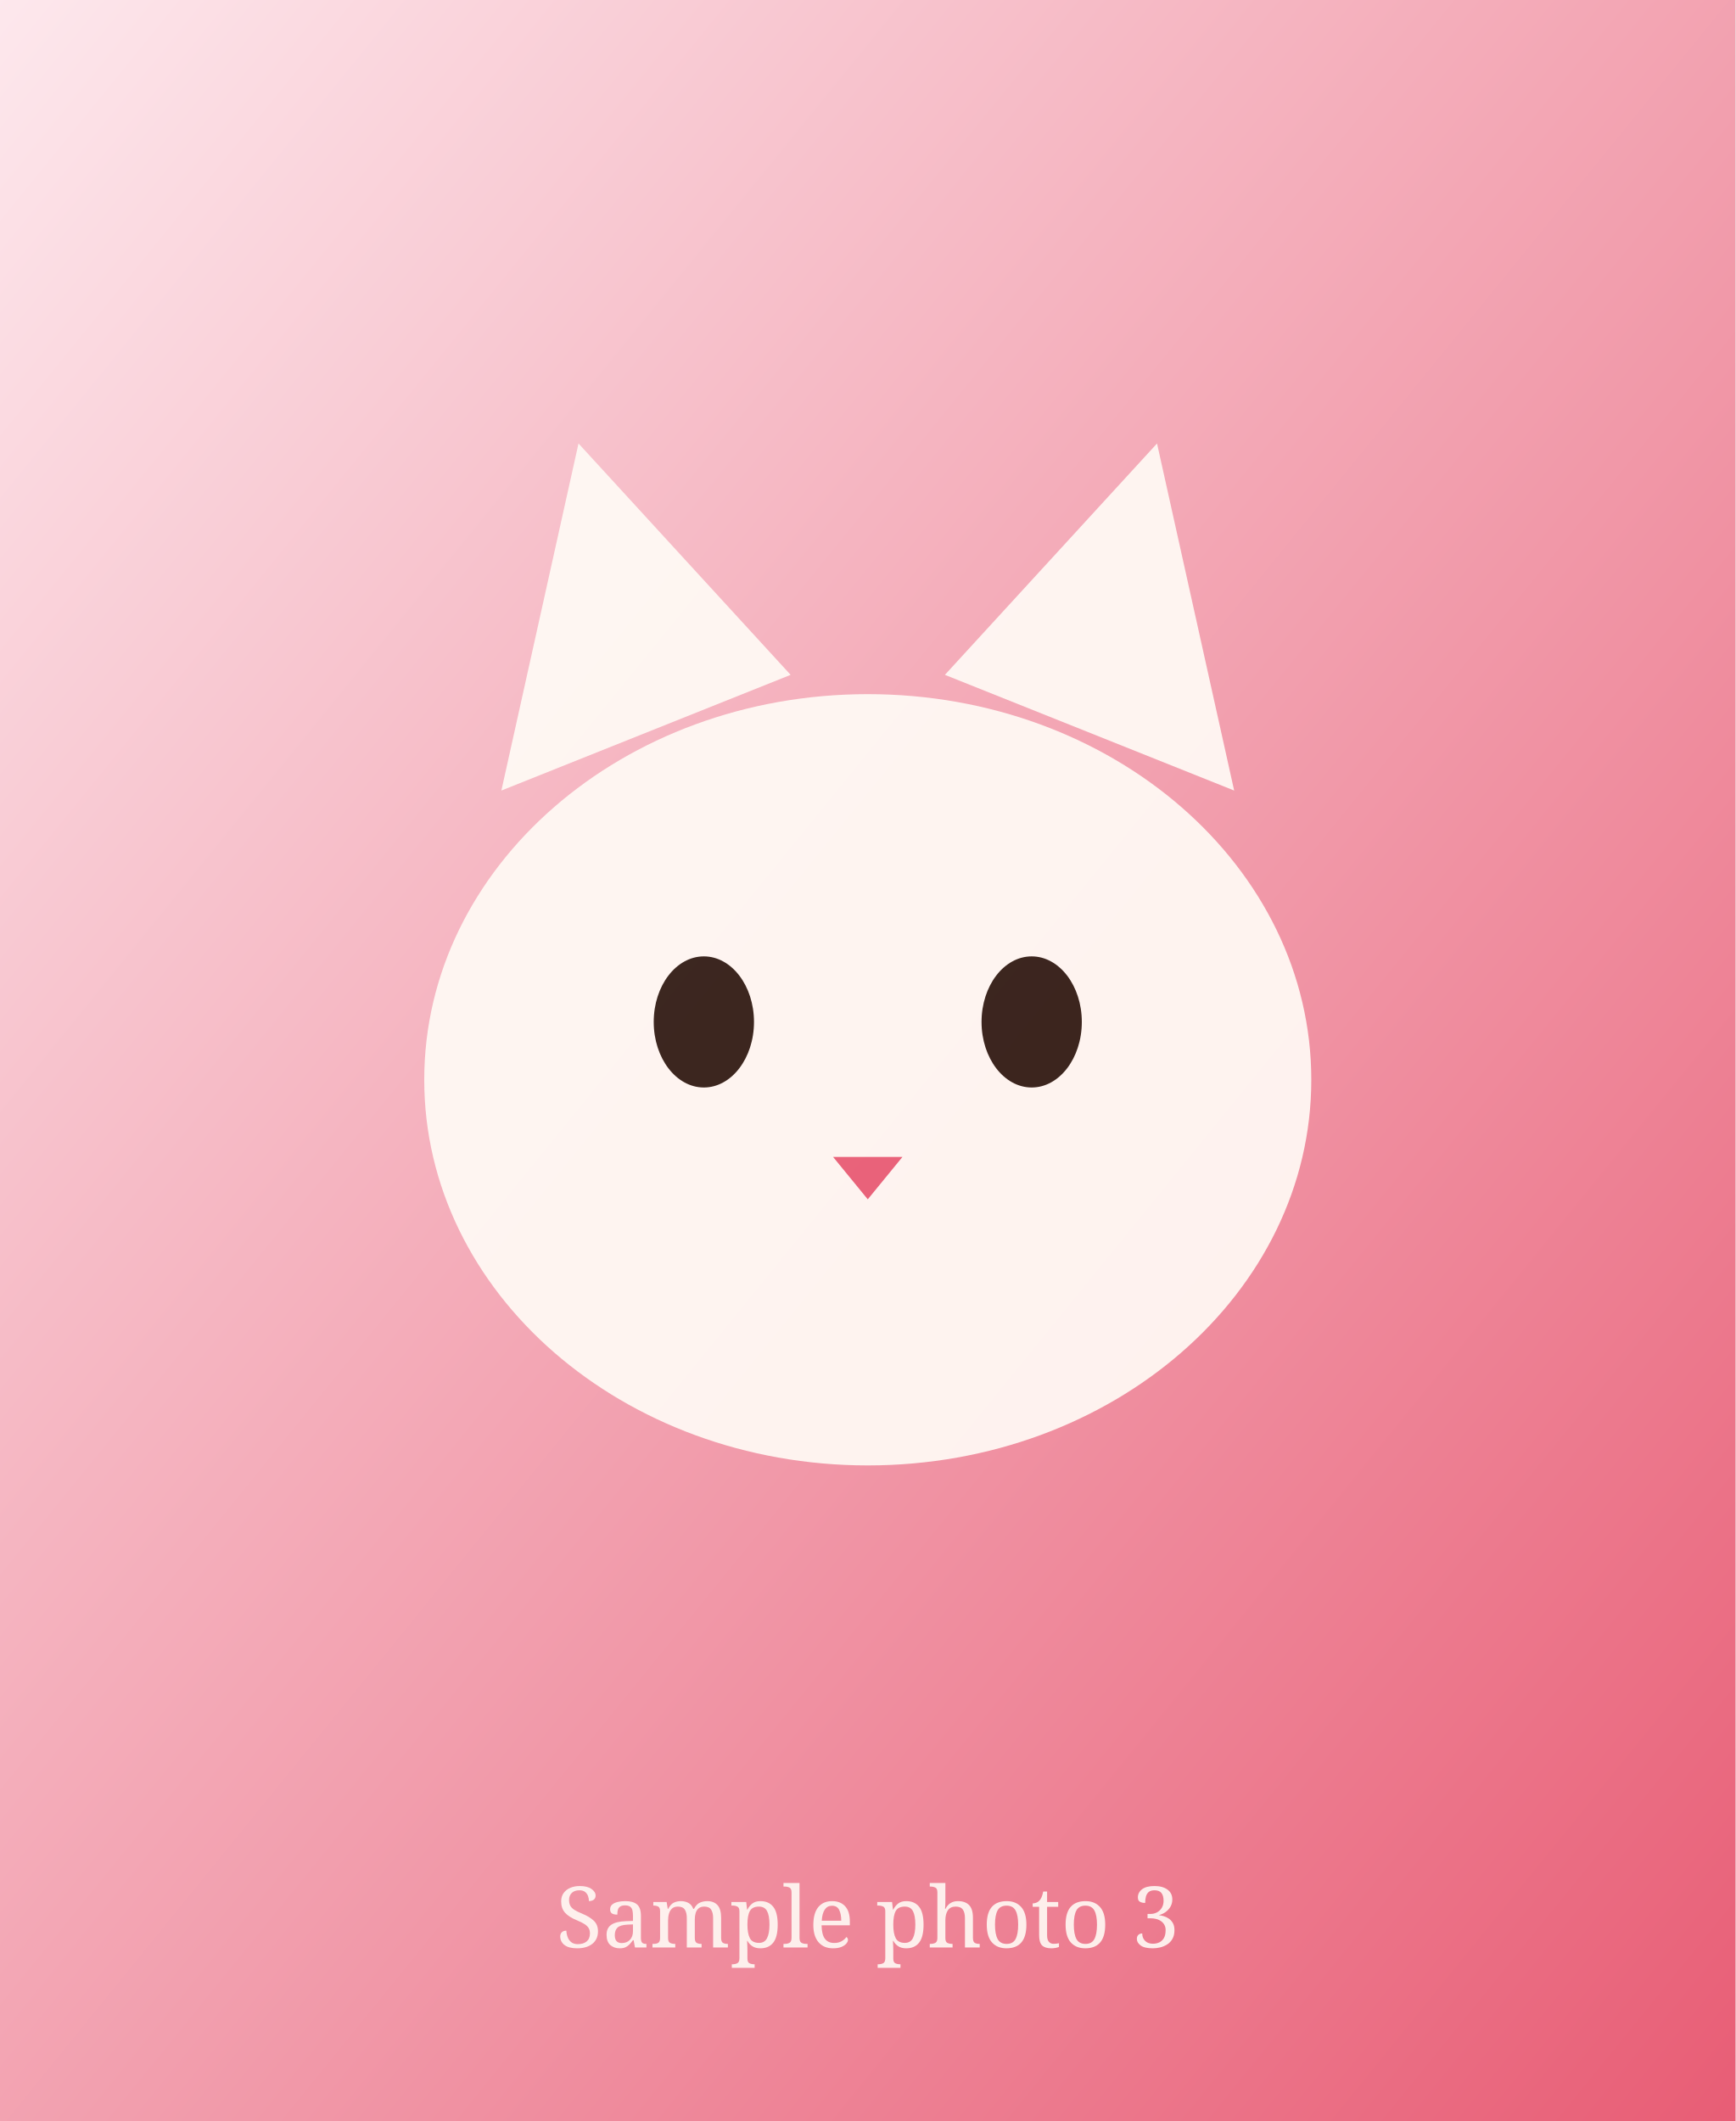
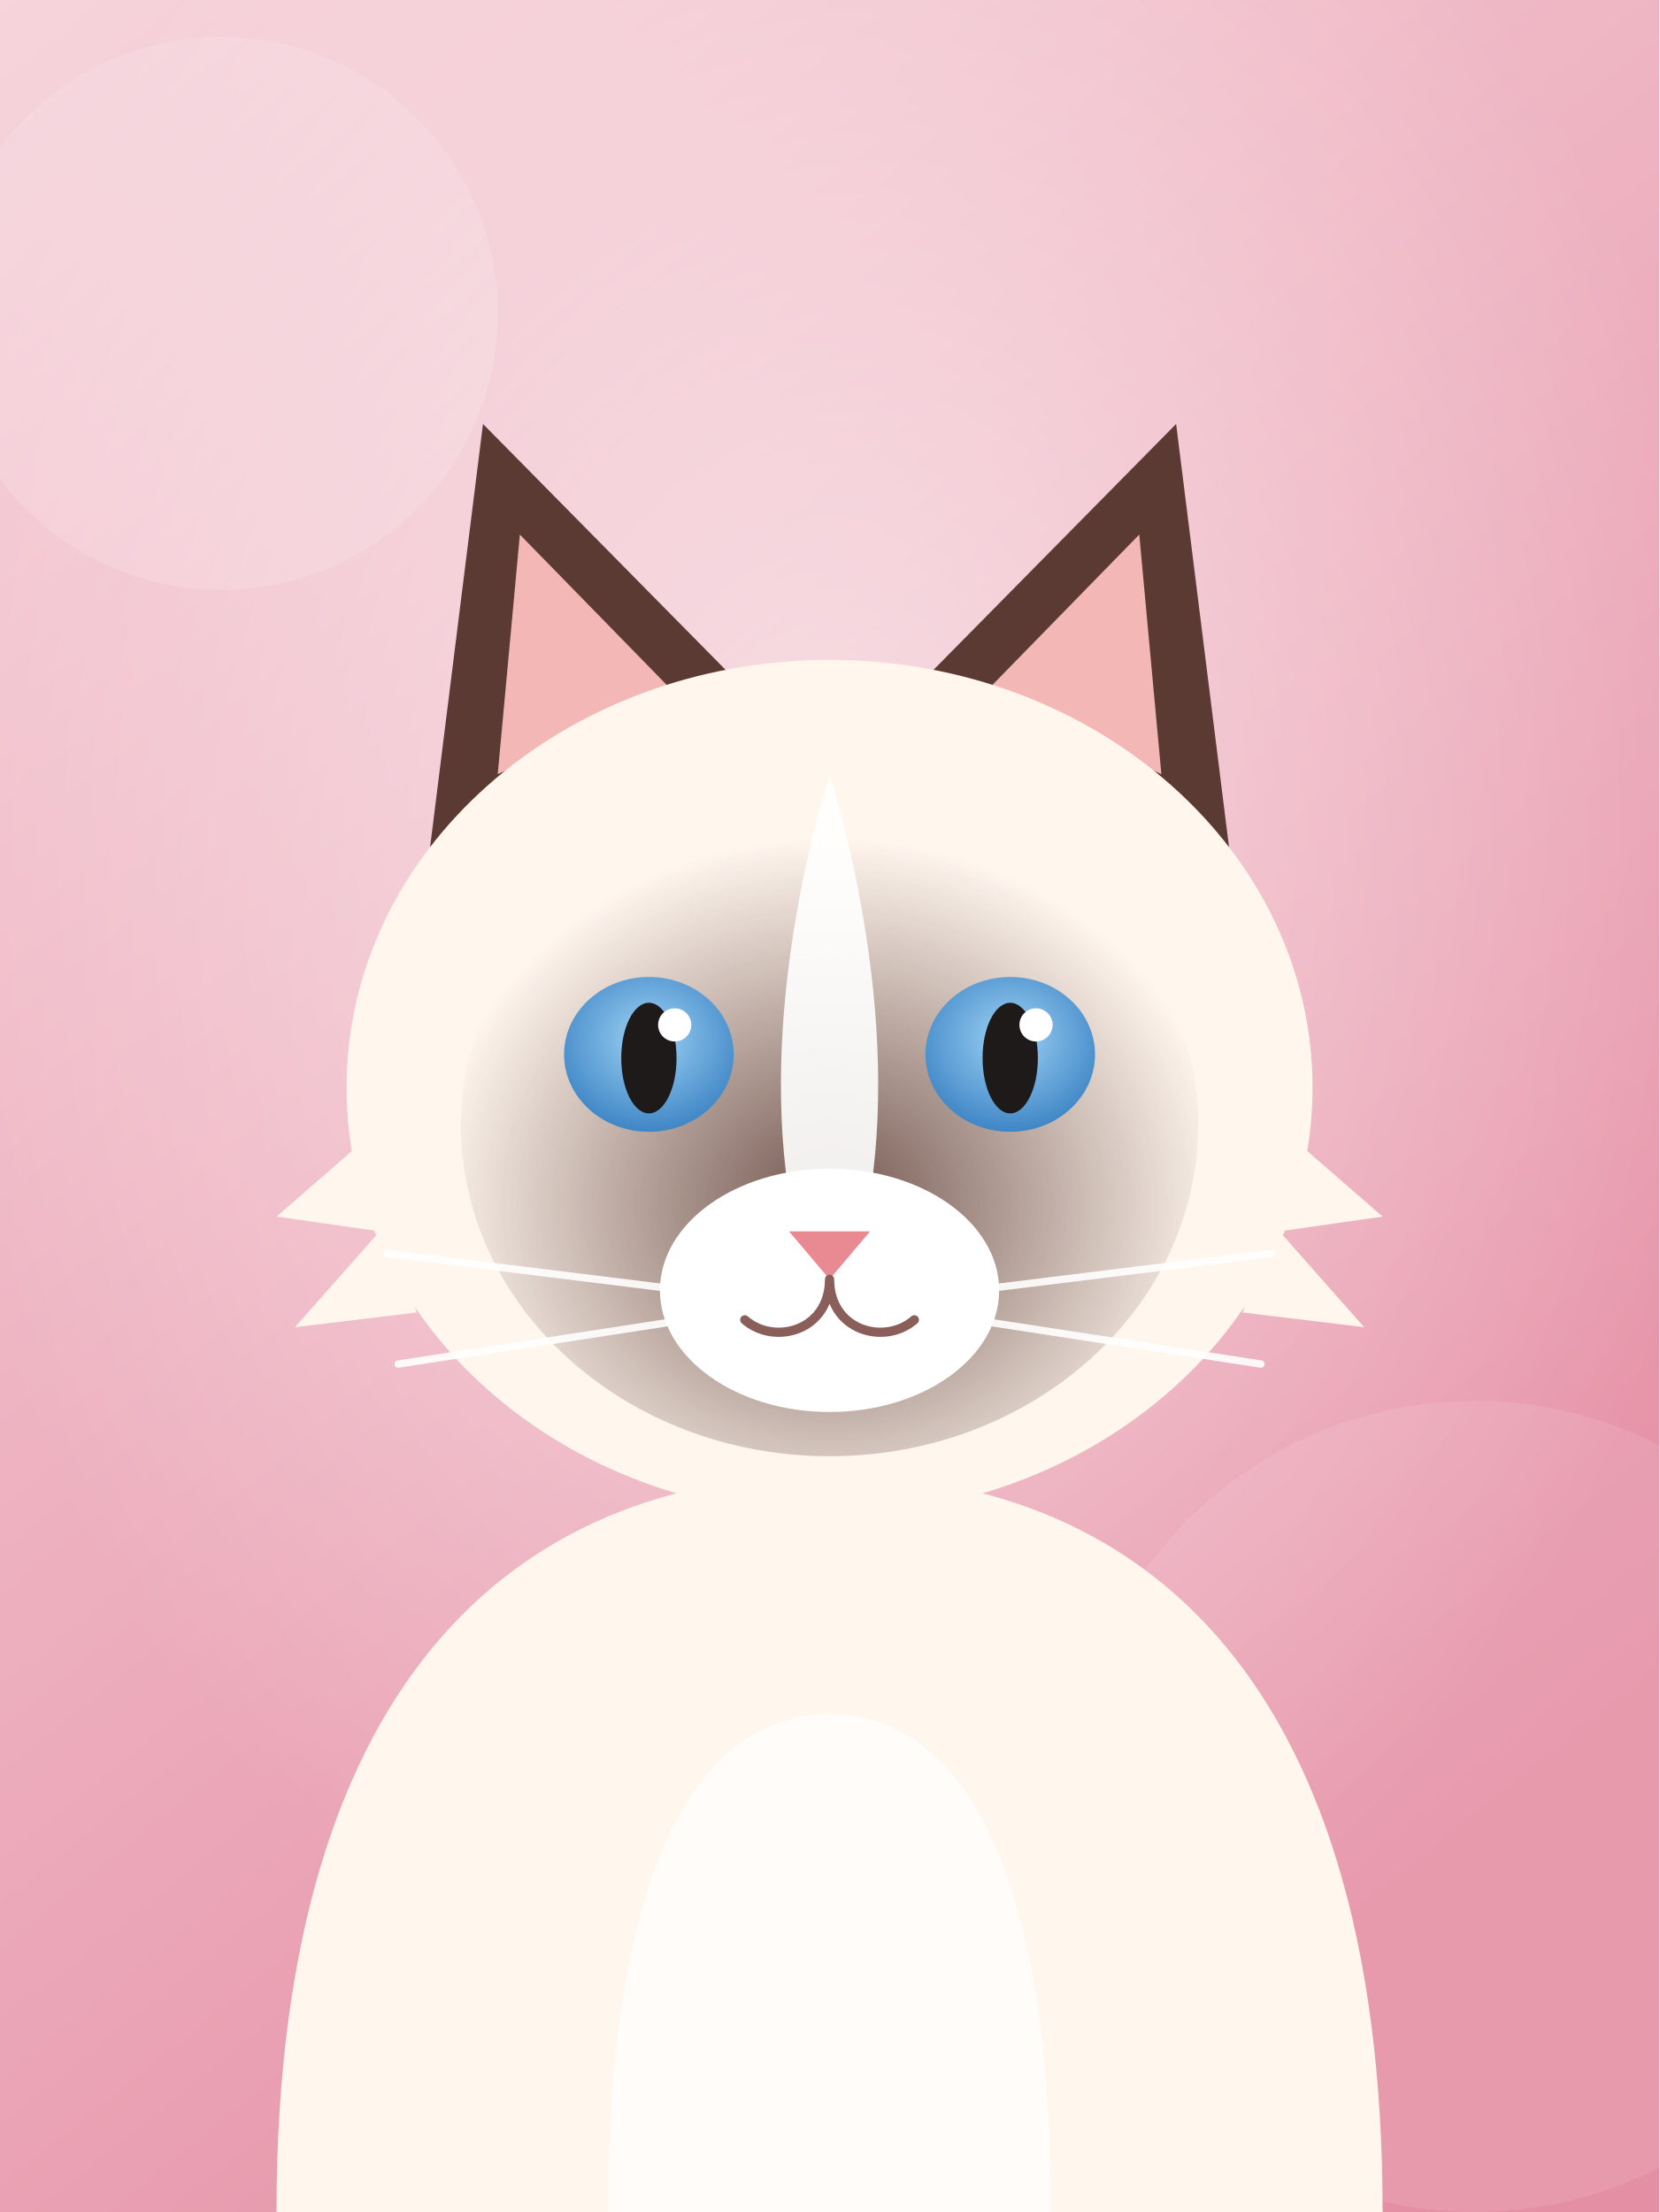
- <svg xmlns="http://www.w3.org/2000/svg" viewBox="0 0 900 1100">
+ <svg xmlns="http://www.w3.org/2000/svg" viewBox="0 0 900 1200">
  <defs>
-     <linearGradient id="g" x1="0" y1="0" x2="1" y2="1">
-       <stop offset="0" stop-color="#FDE8ED" />
-       <stop offset="1" stop-color="#E85D75" />
+     <linearGradient id="bg" x1="0" y1="0" x2="0.6" y2="1">
+       <stop offset="0" stop-color="#F6D4DC" />
+       <stop offset="1" stop-color="#E58FA4" />
    </linearGradient>
+     <radialGradient id="glow" cx="0.5" cy="0.38" r="0.55">
+       <stop offset="0" stop-color="#fff" stop-opacity="0.55" />
+       <stop offset="1" stop-color="#fff" stop-opacity="0" />
+     </radialGradient>
+     <radialGradient id="mask" cx="0.5" cy="0.62" r="0.55">
+       <stop offset="0" stop-color="#5A3A33" stop-opacity="0.85" />
+       <stop offset="0.7" stop-color="#5A3A33" stop-opacity="0.25" />
+       <stop offset="1" stop-color="#5A3A33" stop-opacity="0" />
+     </radialGradient>
+     <radialGradient id="eye" cx="0.5" cy="0.4" r="0.6">
+       <stop offset="0" stop-color="#9FD3F5" />
+       <stop offset="1" stop-color="#3F86C6" />
+     </radialGradient>
  </defs>
-   <rect width="900" height="1100" fill="url(#g)" />
-   <g fill="#FFFBF5" opacity="0.92" transform="translate(450 560)">
-     <path d="M-190 -150 L-150 -330 L-40 -210 Z" />
-     <path d="M190 -150 L150 -330 L40 -210 Z" />
-     <ellipse rx="230" ry="200" />
-     <ellipse cx="-85" cy="-30" rx="26" ry="34" fill="#2D1B12" />
-     <ellipse cx="85" cy="-30" rx="26" ry="34" fill="#2D1B12" />
-     <path d="M-18 40 L18 40 L0 62 Z" fill="#E85D75" />
+   <rect width="900" height="1200" fill="url(#bg)" />
+   <rect width="900" height="1200" fill="url(#glow)" />
+   <circle cx="120" cy="170" r="150" fill="#fff" opacity="0.14" />
+   <circle cx="800" cy="980" r="220" fill="#fff" opacity="0.10" />
+   <path d="M150 1200 C150 900 290 800 450 800 C610 800 750 900 750 1200 Z" fill="#FFF6EE" />
+   <path d="M330 1200 C330 1010 380 930 450 930 C520 930 570 1010 570 1200 Z" fill="#fff" opacity="0.7" />
+   <path d="M232 470 L262 230 L410 380 Z" fill="#5A3A33" />
+   <path d="M668 470 L638 230 L490 380 Z" fill="#5A3A33" />
+   <path d="M270 420 L282 290 L366 376 Z" fill="#F3B8B5" />
+   <path d="M630 420 L618 290 L534 376 Z" fill="#F3B8B5" />
+   <ellipse cx="450" cy="590" rx="262" ry="232" fill="#FFF6EE" />
+   <ellipse cx="450" cy="610" rx="200" ry="180" fill="url(#mask)" />
+   <path d="M450 420 C420 520 410 640 450 720 C490 640 480 520 450 420 Z" fill="#fff" opacity="0.9" />
+   <ellipse cx="450" cy="700" rx="92" ry="66" fill="#fff" />
+   <path d="M196 620 L150 660 L206 668 L160 720 L226 712 Z" fill="#FFF6EE" />
+   <path d="M704 620 L750 660 L694 668 L740 720 L674 712 Z" fill="#FFF6EE" />
+   <ellipse cx="352" cy="572" rx="46" ry="42" fill="url(#eye)" />
+   <ellipse cx="548" cy="572" rx="46" ry="42" fill="url(#eye)" />
+   <ellipse cx="352" cy="574" rx="15" ry="30" fill="#1E1A1A" />
+   <ellipse cx="548" cy="574" rx="15" ry="30" fill="#1E1A1A" />
+   <circle cx="366" cy="556" r="9" fill="#fff" />
+   <circle cx="562" cy="556" r="9" fill="#fff" />
+   <path d="M428 668 L472 668 L450 694 Z" fill="#E98A93" />
+   <path d="M450 694 C450 722 420 730 404 716 M450 694 C450 722 480 730 496 716" fill="none" stroke="#8A5F5A" stroke-width="5" stroke-linecap="round" />
+   <g stroke="#fff" stroke-width="4" stroke-linecap="round" opacity="0.9">
+     <path d="M372 700 L210 680" />
+     <path d="M372 716 L216 740" />
+     <path d="M528 700 L690 680" />
+     <path d="M528 716 L684 740" />
  </g>
-   <text x="450" y="1010" text-anchor="middle" font-family="Georgia, serif" font-size="44" fill="#FFFBF5" opacity="0.9">Sample photo 3</text>
</svg>
